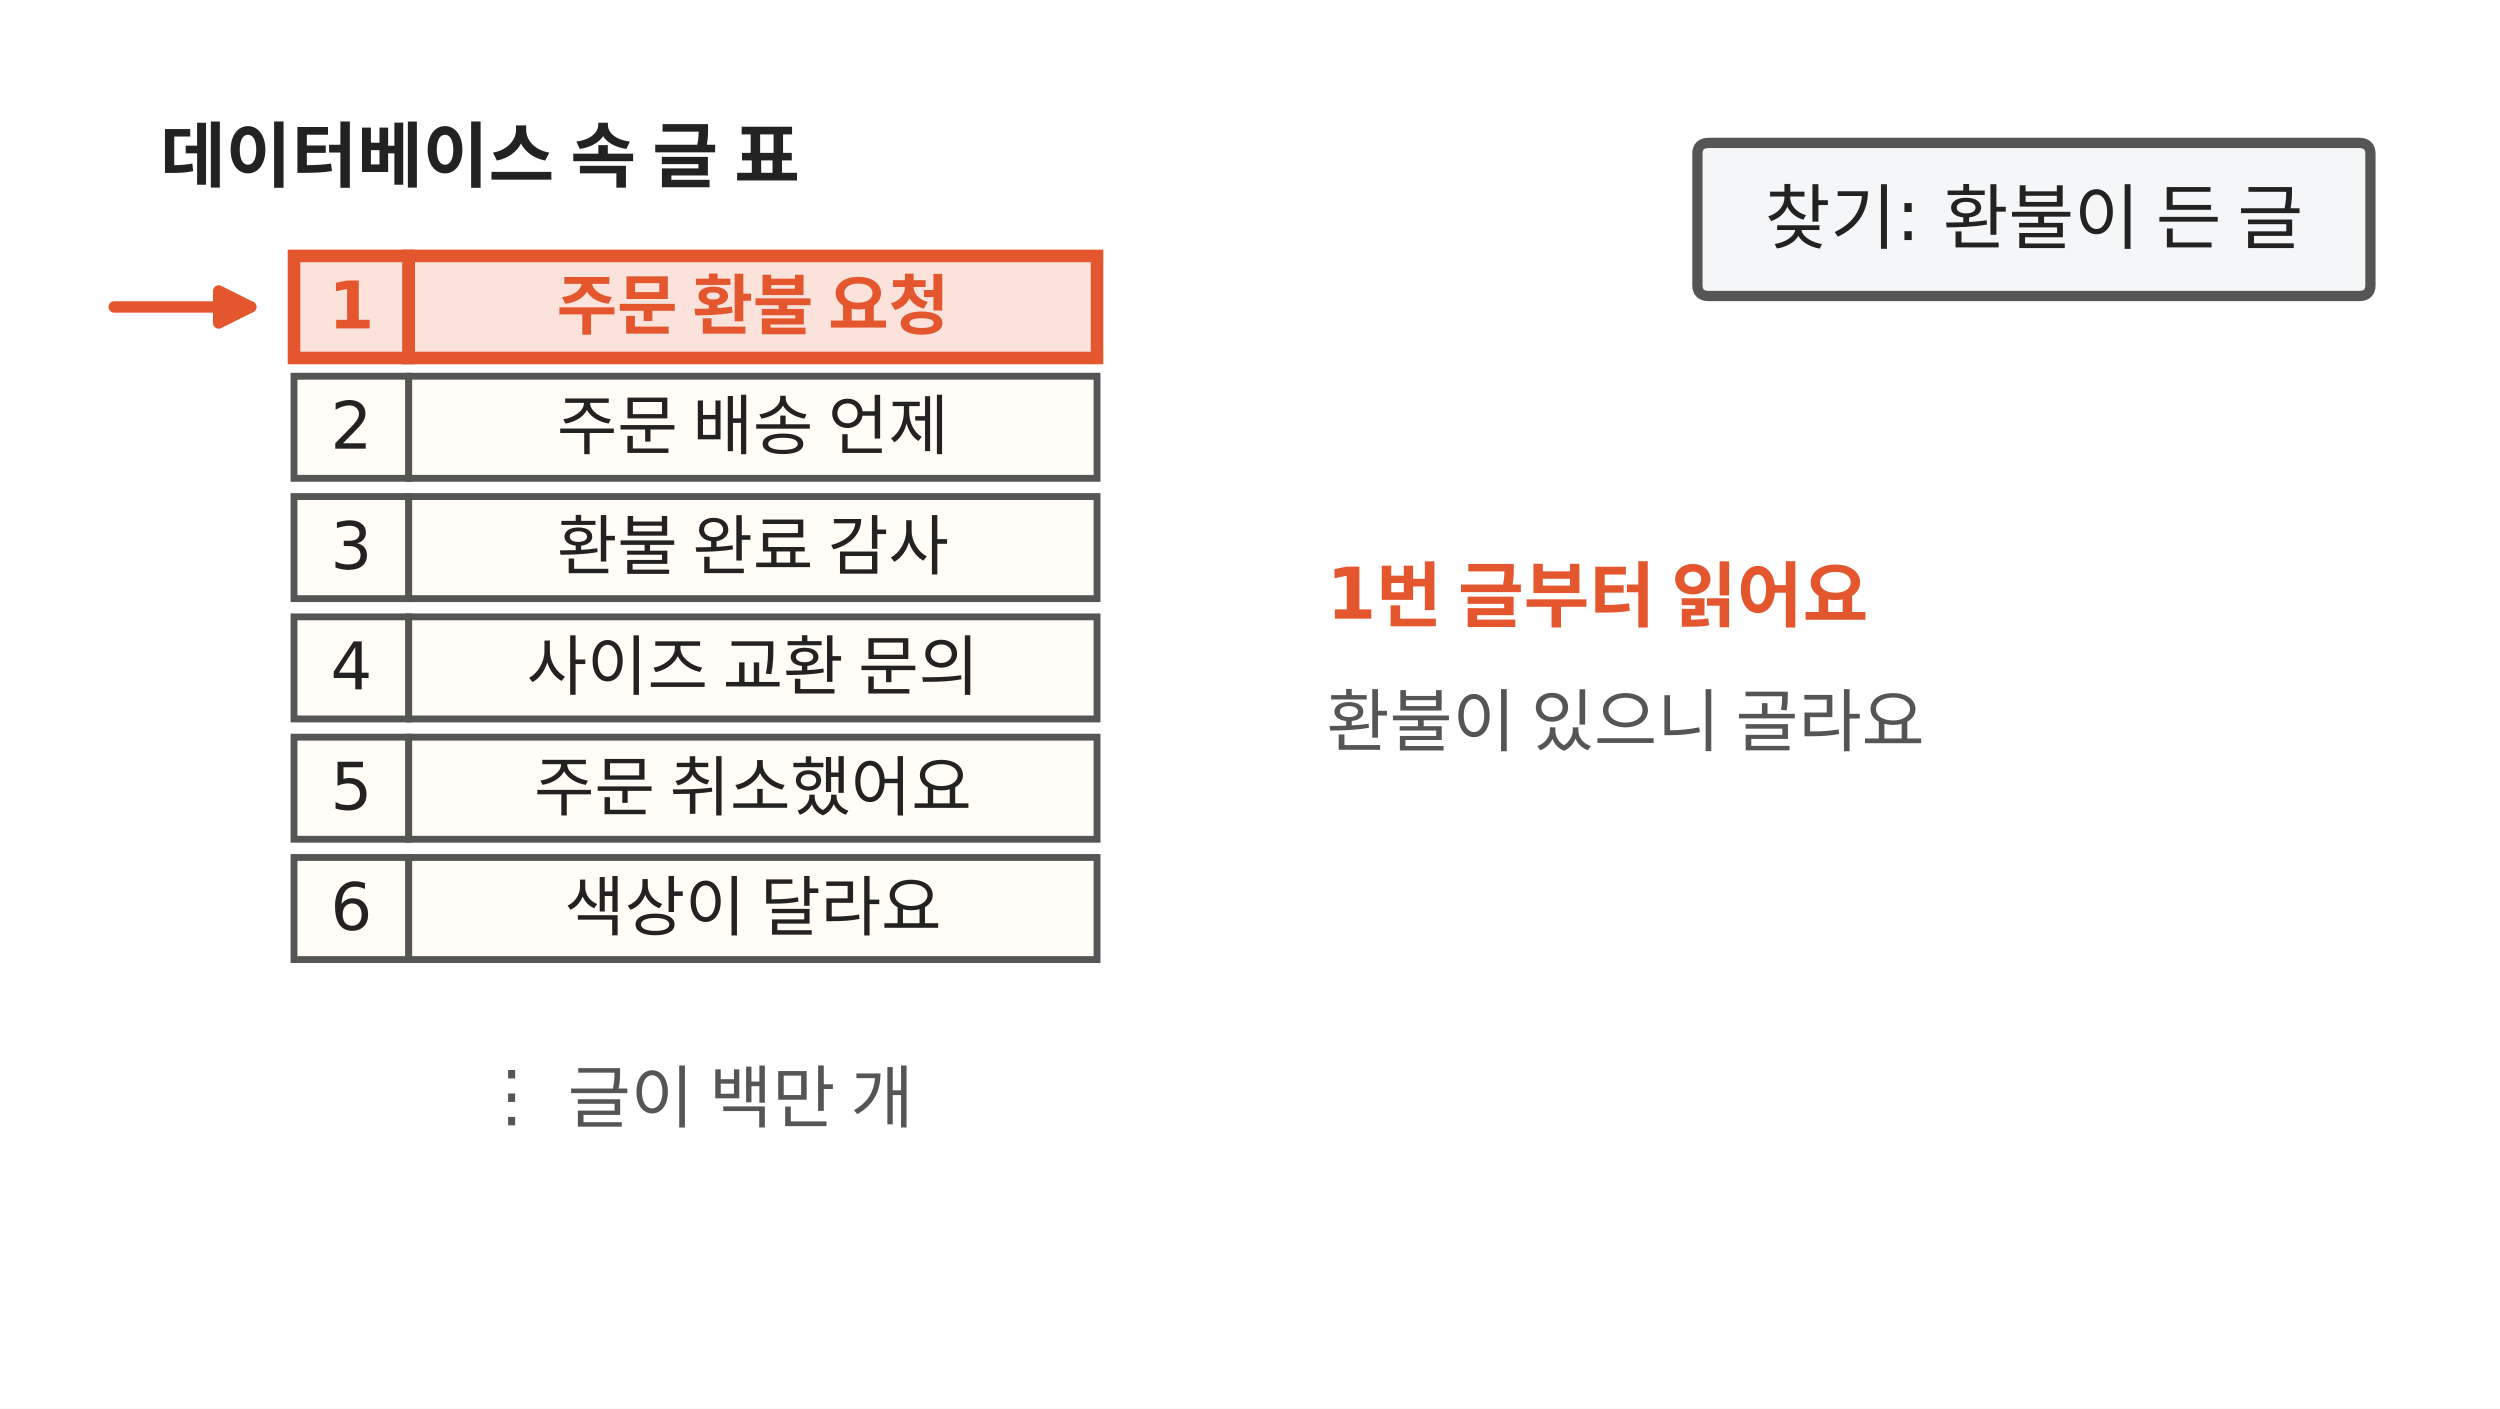
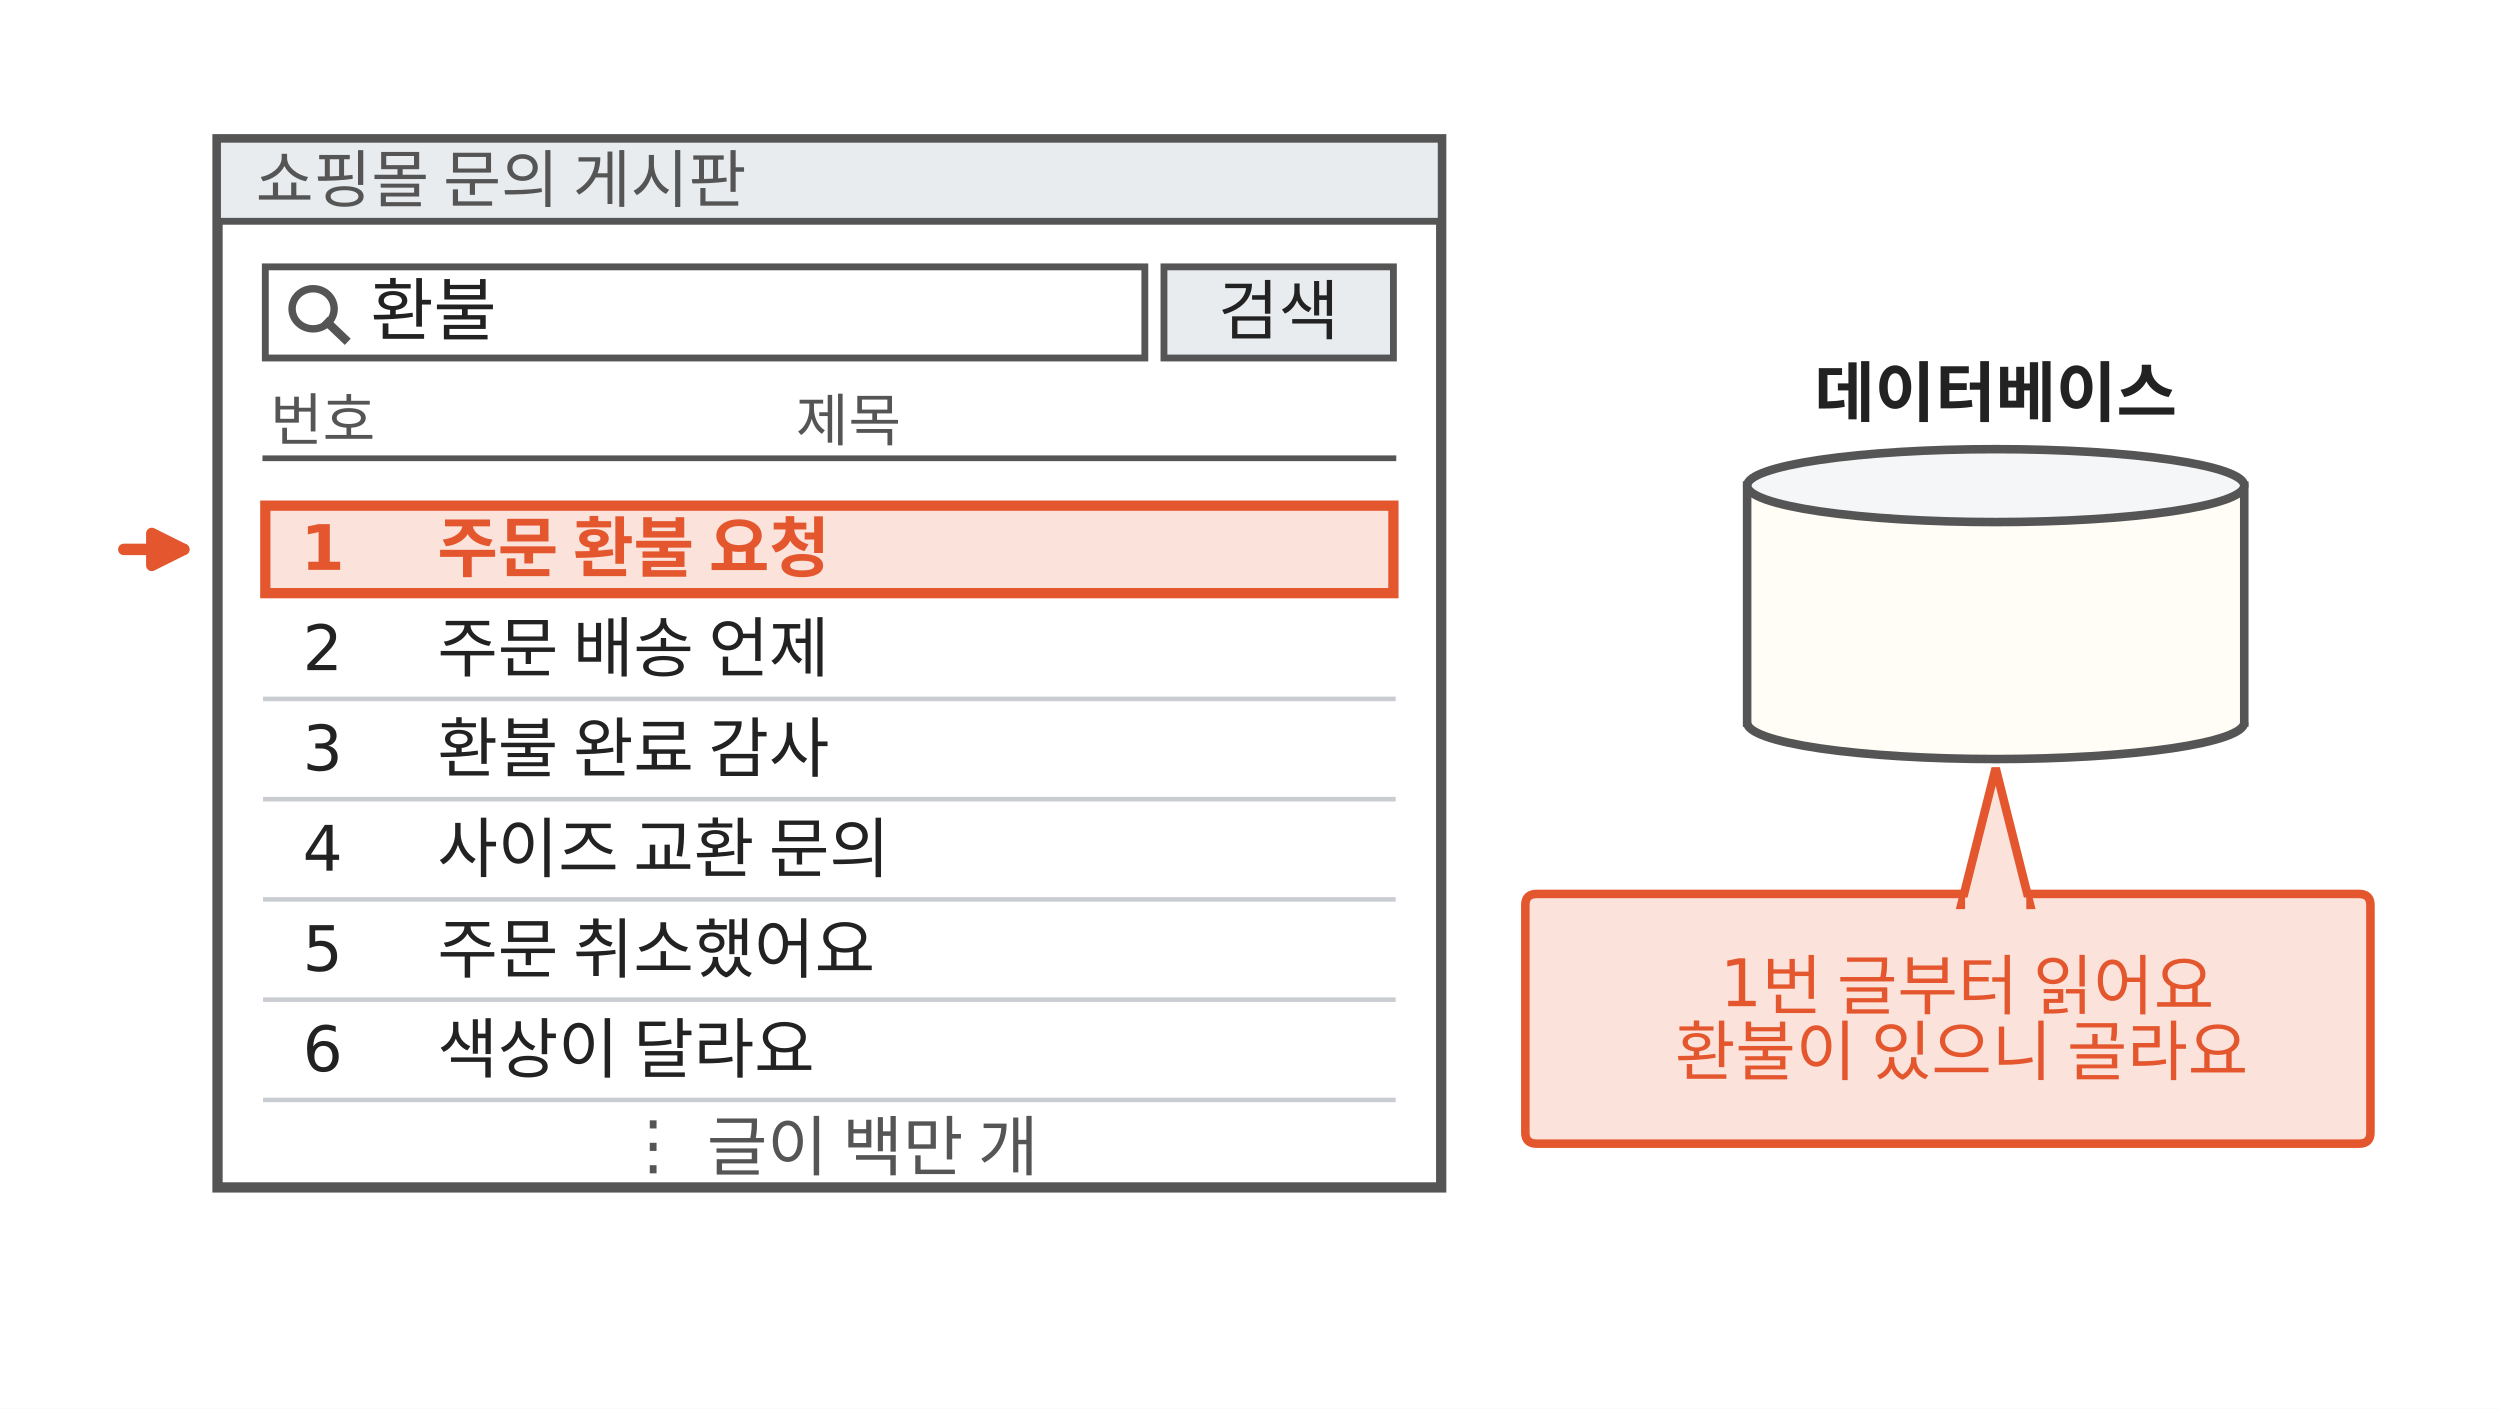
<svg xmlns="http://www.w3.org/2000/svg" width="437.76pt" height="246.672pt" viewBox="0 0 437.76 246.672" version="1.1">
  <defs>
    <style type="text/css">*{stroke-linejoin: round; stroke-linecap: butt}</style>
  </defs>
  <g id="figure_1">
    <g id="patch_1">
      <path d="M 0 246.672  L 437.76 246.672  L 437.76 0  L 0 0  z " style="fill: #ffffff" />
    </g>
    <g id="axes_1">
      <g id="patch_2">
-         <path d="M 18 228.672  L 419.76 228.672  L 419.76 18  L 18 18  L 18 228.672  z " clip-path="url(#p168fbf8e79)" style="fill: none" />
+         <path d="M 18 228.672  L 419.76 228.672  L 419.76 18  L 18 18  L 18 228.672  z " clip-path="url(#p3685f58896)" style="fill: none" />
      </g>
      <g id="patch_3">
-         <path d="M 299.232 51.835  L 413.064 51.835  Q 415.073 51.835 415.073 49.92  L 415.073 26.938  Q 415.073 25.022 413.064 25.022  L 299.232 25.022  Q 297.223 25.022 297.223 26.938  L 297.223 49.92  Q 297.223 51.835 299.232 51.835  z " clip-path="url(#p168fbf8e79)" style="fill: #f4f6f8; stroke: #555555; stroke-width: 1.8; stroke-linejoin: miter" />
+         <path d="M 38.088 207.924  L 252.36 207.924  L 252.36 24.384  L 38.088 24.384  z " clip-path="url(#p3685f58896)" style="fill: #ffffff; stroke: #555555; stroke-width: 1.8; stroke-linejoin: miter" />
      </g>
      <g id="patch_4">
-         <path d="M 51.48 62.688  L 71.568 62.688  L 71.568 44.813  L 51.48 44.813  z " clip-path="url(#p168fbf8e79)" style="fill: #fbe3dc; stroke: #e4572e; stroke-width: 2.2; stroke-linejoin: miter" />
+         <path d="M 38.088 38.748  L 252.36 38.748  L 252.36 24.384  L 38.088 24.384  z " clip-path="url(#p3685f58896)" style="fill: #e9ecef; stroke: #555555; stroke-width: 1.2; stroke-linejoin: miter" />
      </g>
      <g id="patch_5">
-         <path d="M 71.568 62.688  L 192.096 62.688  L 192.096 44.813  L 71.568 44.813  z " clip-path="url(#p168fbf8e79)" style="fill: #fbe3dc; stroke: #e4572e; stroke-width: 2.2; stroke-linejoin: miter" />
+         <path d="M 46.458 62.688  L 200.466 62.688  L 200.466 46.728  L 46.458 46.728  z " clip-path="url(#p3685f58896)" style="fill: #ffffff; stroke: #555555; stroke-width: 1.2; stroke-linejoin: miter" />
      </g>
      <g id="patch_6">
-         <path d="M 51.48 83.755  L 71.568 83.755  L 71.568 65.88  L 51.48 65.88  z " clip-path="url(#p168fbf8e79)" style="fill: #fffdf5; stroke: #555555; stroke-width: 1.2; stroke-linejoin: miter" />
+         <path d="M 54.828 57.581  C 55.805 57.581 56.742 57.211 57.432 56.552  C 58.123 55.894 58.511 55.001 58.511 54.07  C 58.511 53.138 58.123 52.245 57.432 51.587  C 56.742 50.928 55.805 50.558 54.828 50.558  C 53.851 50.558 52.914 50.928 52.224 51.587  C 51.533 52.245 51.145 53.138 51.145 54.07  C 51.145 55.001 51.533 55.894 52.224 56.552  C 52.914 57.211 53.851 57.581 54.828 57.581  L 54.828 57.581  z " clip-path="url(#p3685f58896)" style="fill: none; stroke: #555555; stroke-width: 1.3; stroke-linejoin: miter" />
      </g>
      <g id="patch_7">
-         <path d="M 71.568 83.755  L 192.096 83.755  L 192.096 65.88  L 71.568 65.88  z " clip-path="url(#p168fbf8e79)" style="fill: #fffdf5; stroke: #555555; stroke-width: 1.2; stroke-linejoin: miter" />
+         <path d="M 203.814 62.688  L 243.99 62.688  L 243.99 46.728  L 203.814 46.728  z " clip-path="url(#p3685f58896)" style="fill: #e9ecef; stroke: #555555; stroke-width: 1.2; stroke-linejoin: miter" />
      </g>
      <g id="patch_8">
-         <path d="M 51.48 104.822  L 71.568 104.822  L 71.568 86.947  L 51.48 86.947  z " clip-path="url(#p168fbf8e79)" style="fill: #fffdf5; stroke: #555555; stroke-width: 1.2; stroke-linejoin: miter" />
+         <path d="M 46.458 103.865  L 243.99 103.865  L 243.99 88.543  L 46.458 88.543  z " clip-path="url(#p3685f58896)" style="fill: #fbe3dc; stroke: #e4572e; stroke-width: 1.8; stroke-linejoin: miter" />
      </g>
      <g id="patch_9">
-         <path d="M 71.568 104.822  L 192.096 104.822  L 192.096 86.947  L 71.568 86.947  z " clip-path="url(#p168fbf8e79)" style="fill: #fffdf5; stroke: #555555; stroke-width: 1.2; stroke-linejoin: miter" />
+         <path d="M 349.452 132.912  C 360.995 132.912 372.066 132.239 380.228 131.042  C 388.39 129.845 392.976 128.221 392.976 126.528  C 392.976 124.835 388.39 123.211 380.228 122.014  C 372.066 120.817 360.995 120.144 349.452 120.144  C 337.909 120.144 326.838 120.817 318.676 122.014  C 310.514 123.211 305.928 124.835 305.928 126.528  C 305.928 128.221 310.514 129.845 318.676 131.042  C 326.838 132.239 337.909 132.912 349.452 132.912  z " clip-path="url(#p3685f58896)" style="fill: #fffdf5" />
      </g>
      <g id="patch_10">
-         <path d="M 51.48 125.89  L 71.568 125.89  L 71.568 108.014  L 51.48 108.014  z " clip-path="url(#p168fbf8e79)" style="fill: #fffdf5; stroke: #555555; stroke-width: 1.2; stroke-linejoin: miter" />
+         <path d="M 305.928 126.528  L 392.976 126.528  L 392.976 85.032  L 305.928 85.032  z " clip-path="url(#p3685f58896)" style="fill: #fffdf5" />
      </g>
      <g id="patch_11">
-         <path d="M 71.568 125.89  L 192.096 125.89  L 192.096 108.014  L 71.568 108.014  z " clip-path="url(#p168fbf8e79)" style="fill: #fffdf5; stroke: #555555; stroke-width: 1.2; stroke-linejoin: miter" />
+         <path d="M 305.928 126.528  C 305.928 128.22 310.517 129.845 318.676 131.042  C 326.835 132.239 337.913 132.912 349.452 132.912  C 360.991 132.912 372.069 132.239 380.228 131.042  C 388.387 129.845 392.976 128.22 392.976 126.528  " clip-path="url(#p3685f58896)" style="fill: none; stroke: #555555; stroke-width: 1.5; stroke-linejoin: miter" />
      </g>
      <g id="patch_12">
-         <path d="M 51.48 146.957  L 71.568 146.957  L 71.568 129.082  L 51.48 129.082  z " clip-path="url(#p168fbf8e79)" style="fill: #fffdf5; stroke: #555555; stroke-width: 1.2; stroke-linejoin: miter" />
+         <path d="M 349.452 91.416  C 360.995 91.416 372.066 90.743 380.228 89.546  C 388.39 88.349 392.976 86.725 392.976 85.032  C 392.976 83.339 388.39 81.715 380.228 80.518  C 372.066 79.321 360.995 78.648 349.452 78.648  C 337.909 78.648 326.838 79.321 318.676 80.518  C 310.514 81.715 305.928 83.339 305.928 85.032  C 305.928 86.725 310.514 88.349 318.676 89.546  C 326.838 90.743 337.909 91.416 349.452 91.416  z " clip-path="url(#p3685f58896)" style="fill: #f4f6f8; stroke: #555555; stroke-width: 1.5; stroke-linejoin: miter" />
      </g>
      <g id="patch_13">
-         <path d="M 71.568 146.957  L 192.096 146.957  L 192.096 129.082  L 71.568 129.082  z " clip-path="url(#p168fbf8e79)" style="fill: #fffdf5; stroke: #555555; stroke-width: 1.2; stroke-linejoin: miter" />
+         <path d="M 21.673 96.204  Q 28.045 96.204 32.18 96.204  " clip-path="url(#p3685f58896)" style="fill: none; stroke: #e4572e; stroke-width: 2; stroke-linecap: round" />
+         <path d="M 26.58 93.404  L 32.18 96.204  L 26.58 99.004  z " clip-path="url(#p3685f58896)" style="fill: #e4572e; stroke: #e4572e; stroke-width: 2; stroke-linecap: round" />
      </g>
      <g id="patch_14">
-         <path d="M 51.48 168.024  L 71.568 168.024  L 71.568 150.149  L 51.48 150.149  z " clip-path="url(#p168fbf8e79)" style="fill: #fffdf5; stroke: #555555; stroke-width: 1.2; stroke-linejoin: miter" />
+         <path d="M 269.1 200.263  L 413.064 200.263  Q 415.073 200.263 415.073 198.348  L 415.073 158.448  Q 415.073 156.533 413.064 156.533  L 269.1 156.533  Q 267.091 156.533 267.091 158.448  L 267.091 198.348  Q 267.091 200.263 269.1 200.263  z " clip-path="url(#p3685f58896)" style="fill: #fbe3dc; stroke: #e4572e; stroke-width: 1.5; stroke-linejoin: miter" />
+       </g>
+       <g id="line2d_1">
+         <path d="M 57.406 56.527  L 60.352 59.336  " clip-path="url(#p3685f58896)" style="fill: none; stroke: #555555; stroke-width: 1.5; stroke-linecap: square" />
+       </g>
+       <g id="line2d_2">
+         <path d="M 46.458 80.244  L 243.99 80.244  " clip-path="url(#p3685f58896)" style="fill: none; stroke: #555555; stroke-linecap: square" />
+       </g>
+       <g id="line2d_3">
+         <path d="M 46.458 122.378  L 243.99 122.378  " clip-path="url(#p3685f58896)" style="fill: none; stroke: #c9ccd1; stroke-width: 0.8; stroke-linecap: square" />
+       </g>
+       <g id="line2d_4">
+         <path d="M 46.458 139.934  L 243.99 139.934  " clip-path="url(#p3685f58896)" style="fill: none; stroke: #c9ccd1; stroke-width: 0.8; stroke-linecap: square" />
+       </g>
+       <g id="line2d_5">
+         <path d="M 46.458 157.49  L 243.99 157.49  " clip-path="url(#p3685f58896)" style="fill: none; stroke: #c9ccd1; stroke-width: 0.8; stroke-linecap: square" />
+       </g>
+       <g id="line2d_6">
+         <path d="M 46.458 175.046  L 243.99 175.046  " clip-path="url(#p3685f58896)" style="fill: none; stroke: #c9ccd1; stroke-width: 0.8; stroke-linecap: square" />
+       </g>
+       <g id="line2d_7">
+         <path d="M 46.458 192.602  L 243.99 192.602  " clip-path="url(#p3685f58896)" style="fill: none; stroke: #c9ccd1; stroke-width: 0.8; stroke-linecap: square" />
+       </g>
+       <g id="line2d_8">
+         <path d="M 305.928 126.528  L 305.928 85.032  " clip-path="url(#p3685f58896)" style="fill: none; stroke: #555555; stroke-width: 1.5; stroke-linecap: square" />
+       </g>
+       <g id="line2d_9">
+         <path d="M 392.976 126.528  L 392.976 85.032  " clip-path="url(#p3685f58896)" style="fill: none; stroke: #555555; stroke-width: 1.5; stroke-linecap: square" />
+       </g>
+       <g id="text_1">
+         <text style="fill: #555555; font: 11px 'Apple SD Gothic Neo', 'Noto Sans KR', 'Malgun Gothic', 'DejaVu Sans', 'Bitstream Vera Sans', 'Computer Modern Sans Serif', 'Lucida Grande', 'Verdana', 'Geneva', 'Lucid', 'Arial', 'Helvetica', 'Avant Garde', sans-serif; text-anchor: start" x="44.784" y="35.368" transform="rotate(-0 44.784 35.36763)">쇼핑몰 문의 게시판</text>
+       </g>
+       <g id="text_2">
+         <text style="fill: #222222; font: 12px 'Apple SD Gothic Neo', 'Noto Sans KR', 'Malgun Gothic', 'DejaVu Sans', 'Bitstream Vera Sans', 'Computer Modern Sans Serif', 'Lucida Grande', 'Verdana', 'Geneva', 'Lucid', 'Arial', 'Helvetica', 'Avant Garde', sans-serif; text-anchor: start" x="64.872" y="58.62" transform="rotate(-0 64.872 58.62019)">환불</text>
+       </g>
+       <g id="text_3">
+         <text style="fill: #222222; font: 11.5px 'Apple SD Gothic Neo', 'Noto Sans KR', 'Malgun Gothic', 'DejaVu Sans', 'Bitstream Vera Sans', 'Computer Modern Sans Serif', 'Lucida Grande', 'Verdana', 'Geneva', 'Lucid', 'Arial', 'Helvetica', 'Avant Garde', sans-serif; text-anchor: middle" x="223.902" y="58.516" transform="rotate(-0 223.902 58.51558)">검색</text>
+       </g>
+       <g id="text_4">
+         <text style="fill: #555555; font: 10px 'Apple SD Gothic Neo', 'Noto Sans KR', 'Malgun Gothic', 'DejaVu Sans', 'Bitstream Vera Sans', 'Computer Modern Sans Serif', 'Lucida Grande', 'Verdana', 'Geneva', 'Lucid', 'Arial', 'Helvetica', 'Avant Garde', sans-serif; text-anchor: middle" x="56.502" y="77.12" transform="rotate(-0 56.502 77.12016)">번호</text>
+       </g>
+       <g id="text_5">
+         <text style="fill: #555555; font: 10px 'Apple SD Gothic Neo', 'Noto Sans KR', 'Malgun Gothic', 'DejaVu Sans', 'Bitstream Vera Sans', 'Computer Modern Sans Serif', 'Lucida Grande', 'Verdana', 'Geneva', 'Lucid', 'Arial', 'Helvetica', 'Avant Garde', sans-serif; text-anchor: middle" x="148.572" y="77.201" transform="rotate(-0 148.572 77.20063)">제목</text>
+       </g>
+       <g id="text_6">
+         <text style="fill: #e4572e; font: 700 11px 'Apple SD Gothic Neo', 'Noto Sans KR', 'Malgun Gothic', 'DejaVu Sans', 'Bitstream Vera Sans', 'Computer Modern Sans Serif', 'Lucida Grande', 'Verdana', 'Geneva', 'Lucid', 'Arial', 'Helvetica', 'Avant Garde', sans-serif; text-anchor: middle" x="56.502" y="99.79" transform="rotate(-0 56.502 99.79017)">1</text>
+       </g>
+       <g id="text_7">
+         <text style="fill: #e4572e; font: 700 11.5px 'Apple SD Gothic Neo', 'Noto Sans KR', 'Malgun Gothic', 'DejaVu Sans', 'Bitstream Vera Sans', 'Computer Modern Sans Serif', 'Lucida Grande', 'Verdana', 'Geneva', 'Lucid', 'Arial', 'Helvetica', 'Avant Garde', sans-serif; text-anchor: start" x="76.59" y="100.034" transform="rotate(-0 76.59 100.034)">주문 환불 요청</text>
+       </g>
+       <g id="text_8">
+         <text style="fill: #222222; font: 11px 'Apple SD Gothic Neo', 'Noto Sans KR', 'Malgun Gothic', 'DejaVu Sans', 'Bitstream Vera Sans', 'Computer Modern Sans Serif', 'Lucida Grande', 'Verdana', 'Geneva', 'Lucid', 'Arial', 'Helvetica', 'Avant Garde', sans-serif; text-anchor: middle" x="56.502" y="117.346" transform="rotate(-0 56.502 117.3462)">2</text>
+       </g>
+       <g id="text_9">
+         <text style="fill: #222222; font: 11.5px 'Apple SD Gothic Neo', 'Noto Sans KR', 'Malgun Gothic', 'DejaVu Sans', 'Bitstream Vera Sans', 'Computer Modern Sans Serif', 'Lucida Grande', 'Verdana', 'Geneva', 'Lucid', 'Arial', 'Helvetica', 'Avant Garde', sans-serif; text-anchor: start" x="76.59" y="117.579" transform="rotate(-0 76.59 117.5793)">주문 배송 언제</text>
+       </g>
+       <g id="text_10">
+         <text style="fill: #222222; font: 11px 'Apple SD Gothic Neo', 'Noto Sans KR', 'Malgun Gothic', 'DejaVu Sans', 'Bitstream Vera Sans', 'Computer Modern Sans Serif', 'Lucida Grande', 'Verdana', 'Geneva', 'Lucid', 'Arial', 'Helvetica', 'Avant Garde', sans-serif; text-anchor: middle" x="56.502" y="134.902" transform="rotate(-0 56.502 134.9022)">3</text>
+       </g>
+       <g id="text_11">
+         <text style="fill: #222222; font: 11.5px 'Apple SD Gothic Neo', 'Noto Sans KR', 'Malgun Gothic', 'DejaVu Sans', 'Bitstream Vera Sans', 'Computer Modern Sans Serif', 'Lucida Grande', 'Verdana', 'Geneva', 'Lucid', 'Arial', 'Helvetica', 'Avant Garde', sans-serif; text-anchor: start" x="76.59" y="135.134" transform="rotate(-0 76.59 135.1344)">환불 완료 감사</text>
+       </g>
+       <g id="text_12">
+         <text style="fill: #222222; font: 11px 'Apple SD Gothic Neo', 'Noto Sans KR', 'Malgun Gothic', 'DejaVu Sans', 'Bitstream Vera Sans', 'Computer Modern Sans Serif', 'Lucida Grande', 'Verdana', 'Geneva', 'Lucid', 'Arial', 'Helvetica', 'Avant Garde', sans-serif; text-anchor: middle" x="56.502" y="152.458" transform="rotate(-0 56.502 152.4582)">4</text>
+       </g>
+       <g id="text_13">
+         <text style="fill: #222222; font: 11.5px 'Apple SD Gothic Neo', 'Noto Sans KR', 'Malgun Gothic', 'DejaVu Sans', 'Bitstream Vera Sans', 'Computer Modern Sans Serif', 'Lucida Grande', 'Verdana', 'Geneva', 'Lucid', 'Arial', 'Helvetica', 'Avant Garde', sans-serif; text-anchor: start" x="76.59" y="152.69" transform="rotate(-0 76.59 152.6904)">사이즈 교환 문의</text>
+       </g>
+       <g id="text_14">
+         <text style="fill: #222222; font: 11px 'Apple SD Gothic Neo', 'Noto Sans KR', 'Malgun Gothic', 'DejaVu Sans', 'Bitstream Vera Sans', 'Computer Modern Sans Serif', 'Lucida Grande', 'Verdana', 'Geneva', 'Lucid', 'Arial', 'Helvetica', 'Avant Garde', sans-serif; text-anchor: middle" x="56.502" y="170.014" transform="rotate(-0 56.502 170.0142)">5</text>
+       </g>
+       <g id="text_15">
+         <text style="fill: #222222; font: 11.5px 'Apple SD Gothic Neo', 'Noto Sans KR', 'Malgun Gothic', 'DejaVu Sans', 'Bitstream Vera Sans', 'Computer Modern Sans Serif', 'Lucida Grande', 'Verdana', 'Geneva', 'Lucid', 'Arial', 'Helvetica', 'Avant Garde', sans-serif; text-anchor: start" x="76.59" y="170.31" transform="rotate(-0 76.59 170.3101)">주문 취소했어요</text>
+       </g>
+       <g id="text_16">
+         <text style="fill: #222222; font: 11px 'Apple SD Gothic Neo', 'Noto Sans KR', 'Malgun Gothic', 'DejaVu Sans', 'Bitstream Vera Sans', 'Computer Modern Sans Serif', 'Lucida Grande', 'Verdana', 'Geneva', 'Lucid', 'Arial', 'Helvetica', 'Avant Garde', sans-serif; text-anchor: middle" x="56.502" y="187.57" transform="rotate(-0 56.502 187.5702)">6</text>
+       </g>
+       <g id="text_17">
+         <text style="fill: #222222; font: 11.5px 'Apple SD Gothic Neo', 'Noto Sans KR', 'Malgun Gothic', 'DejaVu Sans', 'Bitstream Vera Sans', 'Computer Modern Sans Serif', 'Lucida Grande', 'Verdana', 'Geneva', 'Lucid', 'Arial', 'Helvetica', 'Avant Garde', sans-serif; text-anchor: start" x="76.59" y="187.792" transform="rotate(-0 76.59 187.7916)">색상이 달라요</text>
+       </g>
+       <g id="text_18">
+         <text style="fill: #555555; font: 11.5px 'Apple SD Gothic Neo', 'Noto Sans KR', 'Malgun Gothic', 'DejaVu Sans', 'Bitstream Vera Sans', 'Computer Modern Sans Serif', 'Lucida Grande', 'Verdana', 'Geneva', 'Lucid', 'Arial', 'Helvetica', 'Avant Garde', sans-serif; text-anchor: middle" x="145.224" y="204.39" transform="rotate(-0 145.224 204.39)">⋮   글이 백만 개</text>
+       </g>
+       <g id="text_19">
+         <text style="fill: #222222; font: 700 11.5px 'Apple SD Gothic Neo', 'Noto Sans KR', 'Malgun Gothic', 'DejaVu Sans', 'Bitstream Vera Sans', 'Computer Modern Sans Serif', 'Lucida Grande', 'Verdana', 'Geneva', 'Lucid', 'Arial', 'Helvetica', 'Avant Garde', sans-serif; text-anchor: middle" x="349.452" y="72.88" transform="rotate(-0 349.452 72.87958)">데이터베이스</text>
      </g>
      <g id="patch_15">
-         <path d="M 71.568 168.024  L 192.096 168.024  L 192.096 150.149  L 71.568 150.149  z " clip-path="url(#p168fbf8e79)" style="fill: #fffdf5; stroke: #555555; stroke-width: 1.2; stroke-linejoin: miter" />
+         <path d="M 343.426 158.448  L 355.478 158.448  L 349.452 134.508  z " clip-path="url(#p3685f58896)" style="fill: #fbe3dc; stroke: #e4572e; stroke-width: 1.5; stroke-linejoin: miter" />
+       </g>
+       <g id="text_20">
+         <text style="fill: #e4572e; font: 11.5px 'Apple SD Gothic Neo', 'Noto Sans KR', 'Malgun Gothic', 'DejaVu Sans', 'Bitstream Vera Sans', 'Computer Modern Sans Serif', 'Lucida Grande', 'Verdana', 'Geneva', 'Lucid', 'Arial', 'Helvetica', 'Avant Garde', sans-serif" transform="translate(301.1887 176.1918)">1번 글부터 읽어요</text>
+         <text style="fill: #e4572e; font: 11.5px 'Apple SD Gothic Neo', 'Noto Sans KR', 'Malgun Gothic', 'DejaVu Sans', 'Bitstream Vera Sans', 'Computer Modern Sans Serif', 'Lucida Grande', 'Verdana', 'Geneva', 'Lucid', 'Arial', 'Helvetica', 'Avant Garde', sans-serif" transform="translate(293.2941 188.2301)">환불이 있으니 골라요</text>
      </g>
      <g id="patch_16">
-         <path d="M 19.997 53.75  Q 33.064 53.75 43.894 53.75  " clip-path="url(#p168fbf8e79)" style="fill: none; stroke: #e4572e; stroke-width: 2; stroke-linecap: round" />
-         <path d="M 38.294 50.95  L 43.894 53.75  L 38.294 56.55  z " clip-path="url(#p168fbf8e79)" style="fill: #e4572e; stroke: #e4572e; stroke-width: 2; stroke-linecap: round" />
-       </g>
-       <g id="text_1">
-         <text style="fill: #222222; font: 700 12.5px 'Apple SD Gothic Neo', 'Noto Sans KR', 'Malgun Gothic', 'DejaVu Sans', 'Bitstream Vera Sans', 'Computer Modern Sans Serif', 'Lucida Grande', 'Verdana', 'Geneva', 'Lucid', 'Arial', 'Helvetica', 'Avant Garde', sans-serif; text-anchor: start" x="28.044" y="31.752" transform="rotate(-0 28.044 31.75178)">데이터베이스 속 글 표</text>
-       </g>
-       <g id="text_2">
-         <text style="fill: #222222; font: 12.5px 'Apple SD Gothic Neo', 'Noto Sans KR', 'Malgun Gothic', 'DejaVu Sans', 'Bitstream Vera Sans', 'Computer Modern Sans Serif', 'Lucida Grande', 'Verdana', 'Geneva', 'Lucid', 'Arial', 'Helvetica', 'Avant Garde', sans-serif; text-anchor: middle" x="356.148" y="42.598" transform="rotate(-0 356.148 42.59775)">찾기: 환불이 든 글</text>
-       </g>
-       <g id="text_3">
-         <text style="fill: #e4572e; font: 700 11.5px 'Apple SD Gothic Neo', 'Noto Sans KR', 'Malgun Gothic', 'DejaVu Sans', 'Bitstream Vera Sans', 'Computer Modern Sans Serif', 'Lucida Grande', 'Verdana', 'Geneva', 'Lucid', 'Arial', 'Helvetica', 'Avant Garde', sans-serif; text-anchor: middle" x="61.524" y="57.5" transform="rotate(-0 61.524 57.49958)">1</text>
-       </g>
-       <g id="text_4">
-         <text style="fill: #e4572e; font: 700 11.5px 'Apple SD Gothic Neo', 'Noto Sans KR', 'Malgun Gothic', 'DejaVu Sans', 'Bitstream Vera Sans', 'Computer Modern Sans Serif', 'Lucida Grande', 'Verdana', 'Geneva', 'Lucid', 'Arial', 'Helvetica', 'Avant Garde', sans-serif; text-anchor: middle" x="131.832" y="57.58" transform="rotate(-0 131.832 57.58044)">주문 환불 요청</text>
-       </g>
-       <g id="text_5">
-         <text style="fill: #222222; font: 11.5px 'Apple SD Gothic Neo', 'Noto Sans KR', 'Malgun Gothic', 'DejaVu Sans', 'Bitstream Vera Sans', 'Computer Modern Sans Serif', 'Lucida Grande', 'Verdana', 'Geneva', 'Lucid', 'Arial', 'Helvetica', 'Avant Garde', sans-serif; text-anchor: middle" x="61.524" y="78.567" transform="rotate(-0 61.524 78.56678)">2</text>
-       </g>
-       <g id="text_6">
-         <text style="fill: #222222; font: 11.5px 'Apple SD Gothic Neo', 'Noto Sans KR', 'Malgun Gothic', 'DejaVu Sans', 'Bitstream Vera Sans', 'Computer Modern Sans Serif', 'Lucida Grande', 'Verdana', 'Geneva', 'Lucid', 'Arial', 'Helvetica', 'Avant Garde', sans-serif; text-anchor: middle" x="131.832" y="78.637" transform="rotate(-0 131.832 78.63686)">주문 배송 언제</text>
-       </g>
-       <g id="text_7">
-         <text style="fill: #222222; font: 11.5px 'Apple SD Gothic Neo', 'Noto Sans KR', 'Malgun Gothic', 'DejaVu Sans', 'Bitstream Vera Sans', 'Computer Modern Sans Serif', 'Lucida Grande', 'Verdana', 'Geneva', 'Lucid', 'Arial', 'Helvetica', 'Avant Garde', sans-serif; text-anchor: middle" x="61.524" y="99.634" transform="rotate(-0 61.524 99.63398)">3</text>
-       </g>
-       <g id="text_8">
-         <text style="fill: #222222; font: 11.5px 'Apple SD Gothic Neo', 'Noto Sans KR', 'Malgun Gothic', 'DejaVu Sans', 'Bitstream Vera Sans', 'Computer Modern Sans Serif', 'Lucida Grande', 'Verdana', 'Geneva', 'Lucid', 'Arial', 'Helvetica', 'Avant Garde', sans-serif; text-anchor: middle" x="131.832" y="99.703" transform="rotate(-0 131.832 99.70316)">환불 완료 감사</text>
-       </g>
-       <g id="text_9">
-         <text style="fill: #222222; font: 11.5px 'Apple SD Gothic Neo', 'Noto Sans KR', 'Malgun Gothic', 'DejaVu Sans', 'Bitstream Vera Sans', 'Computer Modern Sans Serif', 'Lucida Grande', 'Verdana', 'Geneva', 'Lucid', 'Arial', 'Helvetica', 'Avant Garde', sans-serif; text-anchor: middle" x="61.524" y="120.701" transform="rotate(-0 61.524 120.7012)">4</text>
-       </g>
-       <g id="text_10">
-         <text style="fill: #222222; font: 11.5px 'Apple SD Gothic Neo', 'Noto Sans KR', 'Malgun Gothic', 'DejaVu Sans', 'Bitstream Vera Sans', 'Computer Modern Sans Serif', 'Lucida Grande', 'Verdana', 'Geneva', 'Lucid', 'Arial', 'Helvetica', 'Avant Garde', sans-serif; text-anchor: middle" x="131.832" y="120.77" transform="rotate(-0 131.832 120.7704)">사이즈 교환 문의</text>
-       </g>
-       <g id="text_11">
-         <text style="fill: #222222; font: 11.5px 'Apple SD Gothic Neo', 'Noto Sans KR', 'Malgun Gothic', 'DejaVu Sans', 'Bitstream Vera Sans', 'Computer Modern Sans Serif', 'Lucida Grande', 'Verdana', 'Geneva', 'Lucid', 'Arial', 'Helvetica', 'Avant Garde', sans-serif; text-anchor: middle" x="61.524" y="141.768" transform="rotate(-0 61.524 141.7684)">5</text>
-       </g>
-       <g id="text_12">
-         <text style="fill: #222222; font: 11.5px 'Apple SD Gothic Neo', 'Noto Sans KR', 'Malgun Gothic', 'DejaVu Sans', 'Bitstream Vera Sans', 'Computer Modern Sans Serif', 'Lucida Grande', 'Verdana', 'Geneva', 'Lucid', 'Arial', 'Helvetica', 'Avant Garde', sans-serif; text-anchor: middle" x="131.832" y="141.901" transform="rotate(-0 131.832 141.9013)">주문 취소했어요</text>
-       </g>
-       <g id="text_13">
-         <text style="fill: #222222; font: 11.5px 'Apple SD Gothic Neo', 'Noto Sans KR', 'Malgun Gothic', 'DejaVu Sans', 'Bitstream Vera Sans', 'Computer Modern Sans Serif', 'Lucida Grande', 'Verdana', 'Geneva', 'Lucid', 'Arial', 'Helvetica', 'Avant Garde', sans-serif; text-anchor: middle" x="61.524" y="162.836" transform="rotate(-0 61.524 162.8356)">6</text>
-       </g>
-       <g id="text_14">
-         <text style="fill: #222222; font: 11.5px 'Apple SD Gothic Neo', 'Noto Sans KR', 'Malgun Gothic', 'DejaVu Sans', 'Bitstream Vera Sans', 'Computer Modern Sans Serif', 'Lucida Grande', 'Verdana', 'Geneva', 'Lucid', 'Arial', 'Helvetica', 'Avant Garde', sans-serif; text-anchor: middle" x="131.832" y="162.894" transform="rotate(-0 131.832 162.894)">색상이 달라요</text>
-       </g>
-       <g id="text_15">
-         <text style="fill: #555555; font: 12px 'Apple SD Gothic Neo', 'Noto Sans KR', 'Malgun Gothic', 'DejaVu Sans', 'Bitstream Vera Sans', 'Computer Modern Sans Serif', 'Lucida Grande', 'Verdana', 'Geneva', 'Lucid', 'Arial', 'Helvetica', 'Avant Garde', sans-serif; text-anchor: middle" x="121.788" y="195.937" transform="rotate(-0 121.788 195.9371)">⋮  글이 백만 개</text>
-       </g>
-       <g id="text_16">
-         <text style="fill: #e4572e; font: 700 12.5px 'Apple SD Gothic Neo', 'Noto Sans KR', 'Malgun Gothic', 'DejaVu Sans', 'Bitstream Vera Sans', 'Computer Modern Sans Serif', 'Lucida Grande', 'Verdana', 'Geneva', 'Lucid', 'Arial', 'Helvetica', 'Avant Garde', sans-serif; text-anchor: start" x="232.272" y="108.329" transform="rotate(-0 232.272 108.3285)">1번 글부터 읽어요</text>
-       </g>
-       <g id="text_17">
-         <text style="fill: #555555; font: 12px 'Apple SD Gothic Neo', 'Noto Sans KR', 'Malgun Gothic', 'DejaVu Sans', 'Bitstream Vera Sans', 'Computer Modern Sans Serif', 'Lucida Grande', 'Verdana', 'Geneva', 'Lucid', 'Arial', 'Helvetica', 'Avant Garde', sans-serif; text-anchor: start" x="232.272" y="130.597" transform="rotate(-0 232.272 130.5967)">환불이 있으니 골라요</text>
+         <path d="M 344.095 159.725  L 354.809 159.725  L 354.809 157.171  L 344.095 157.171  z " clip-path="url(#p3685f58896)" style="fill: #fbe3dc" />
      </g>
    </g>
  </g>
  <defs>
-     <clipPath id="p168fbf8e79">
+     <clipPath id="p3685f58896">
      <rect x="18" y="18" width="401.76" height="210.672" />
    </clipPath>
  </defs>
</svg>
